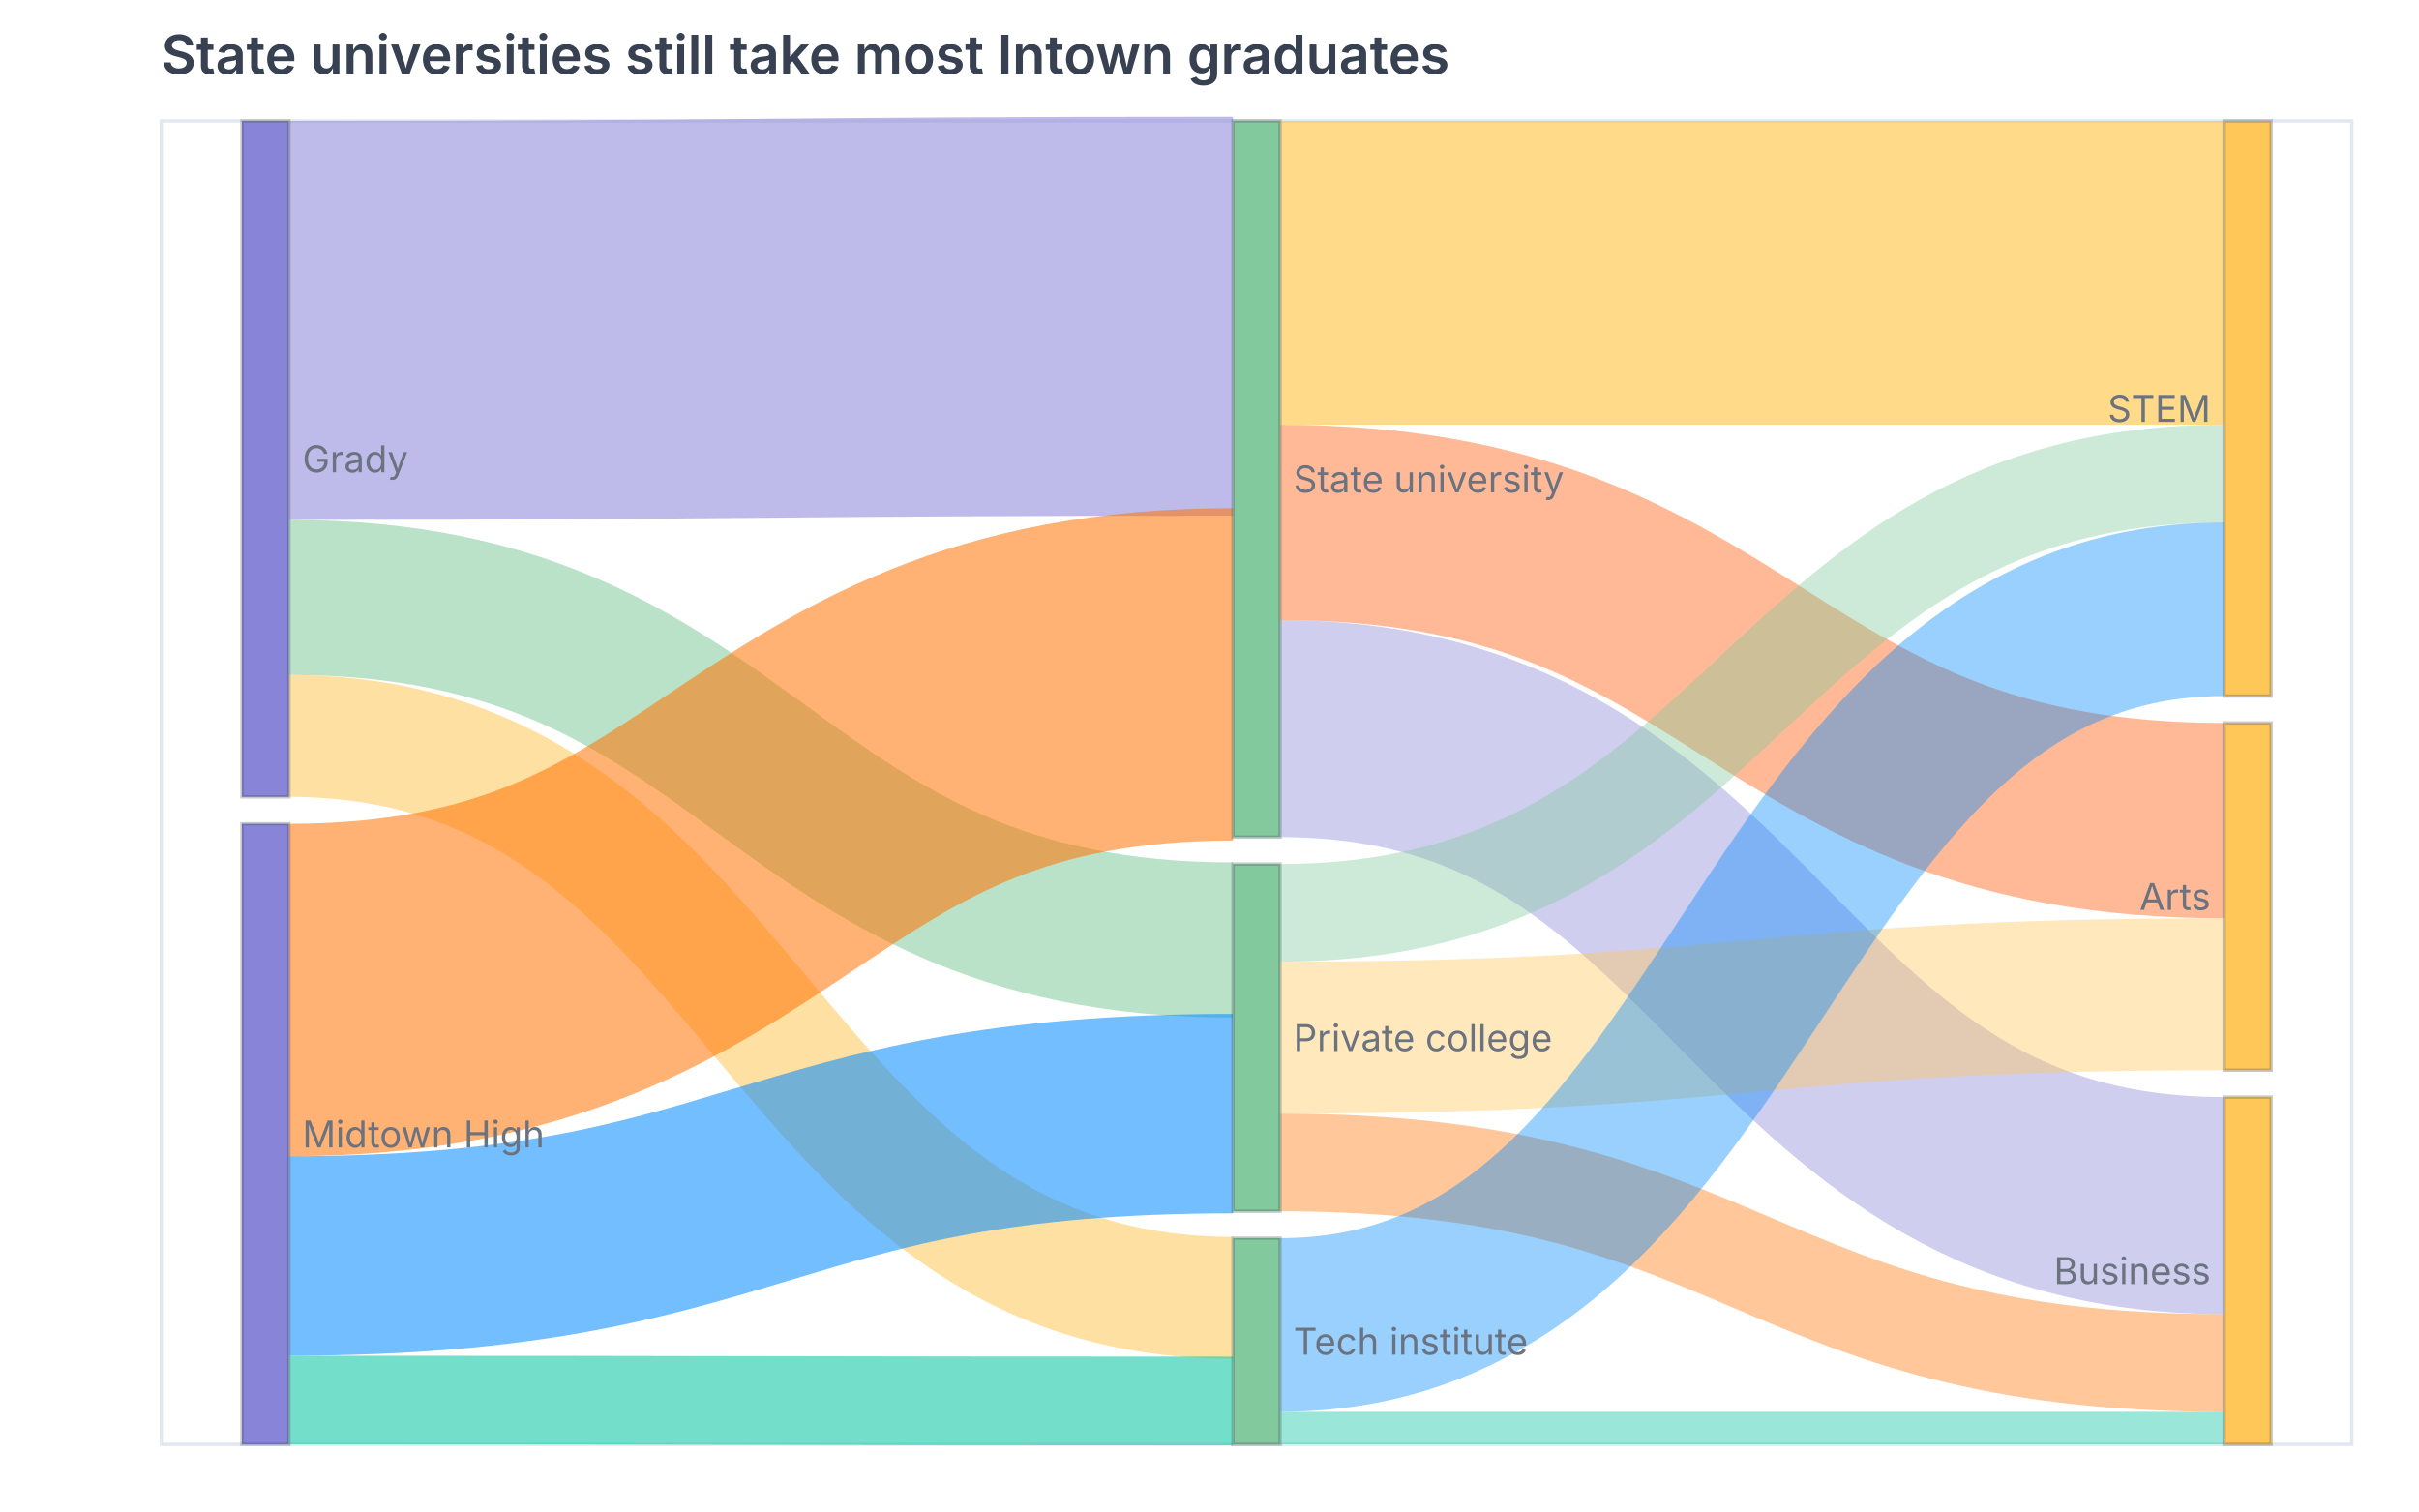
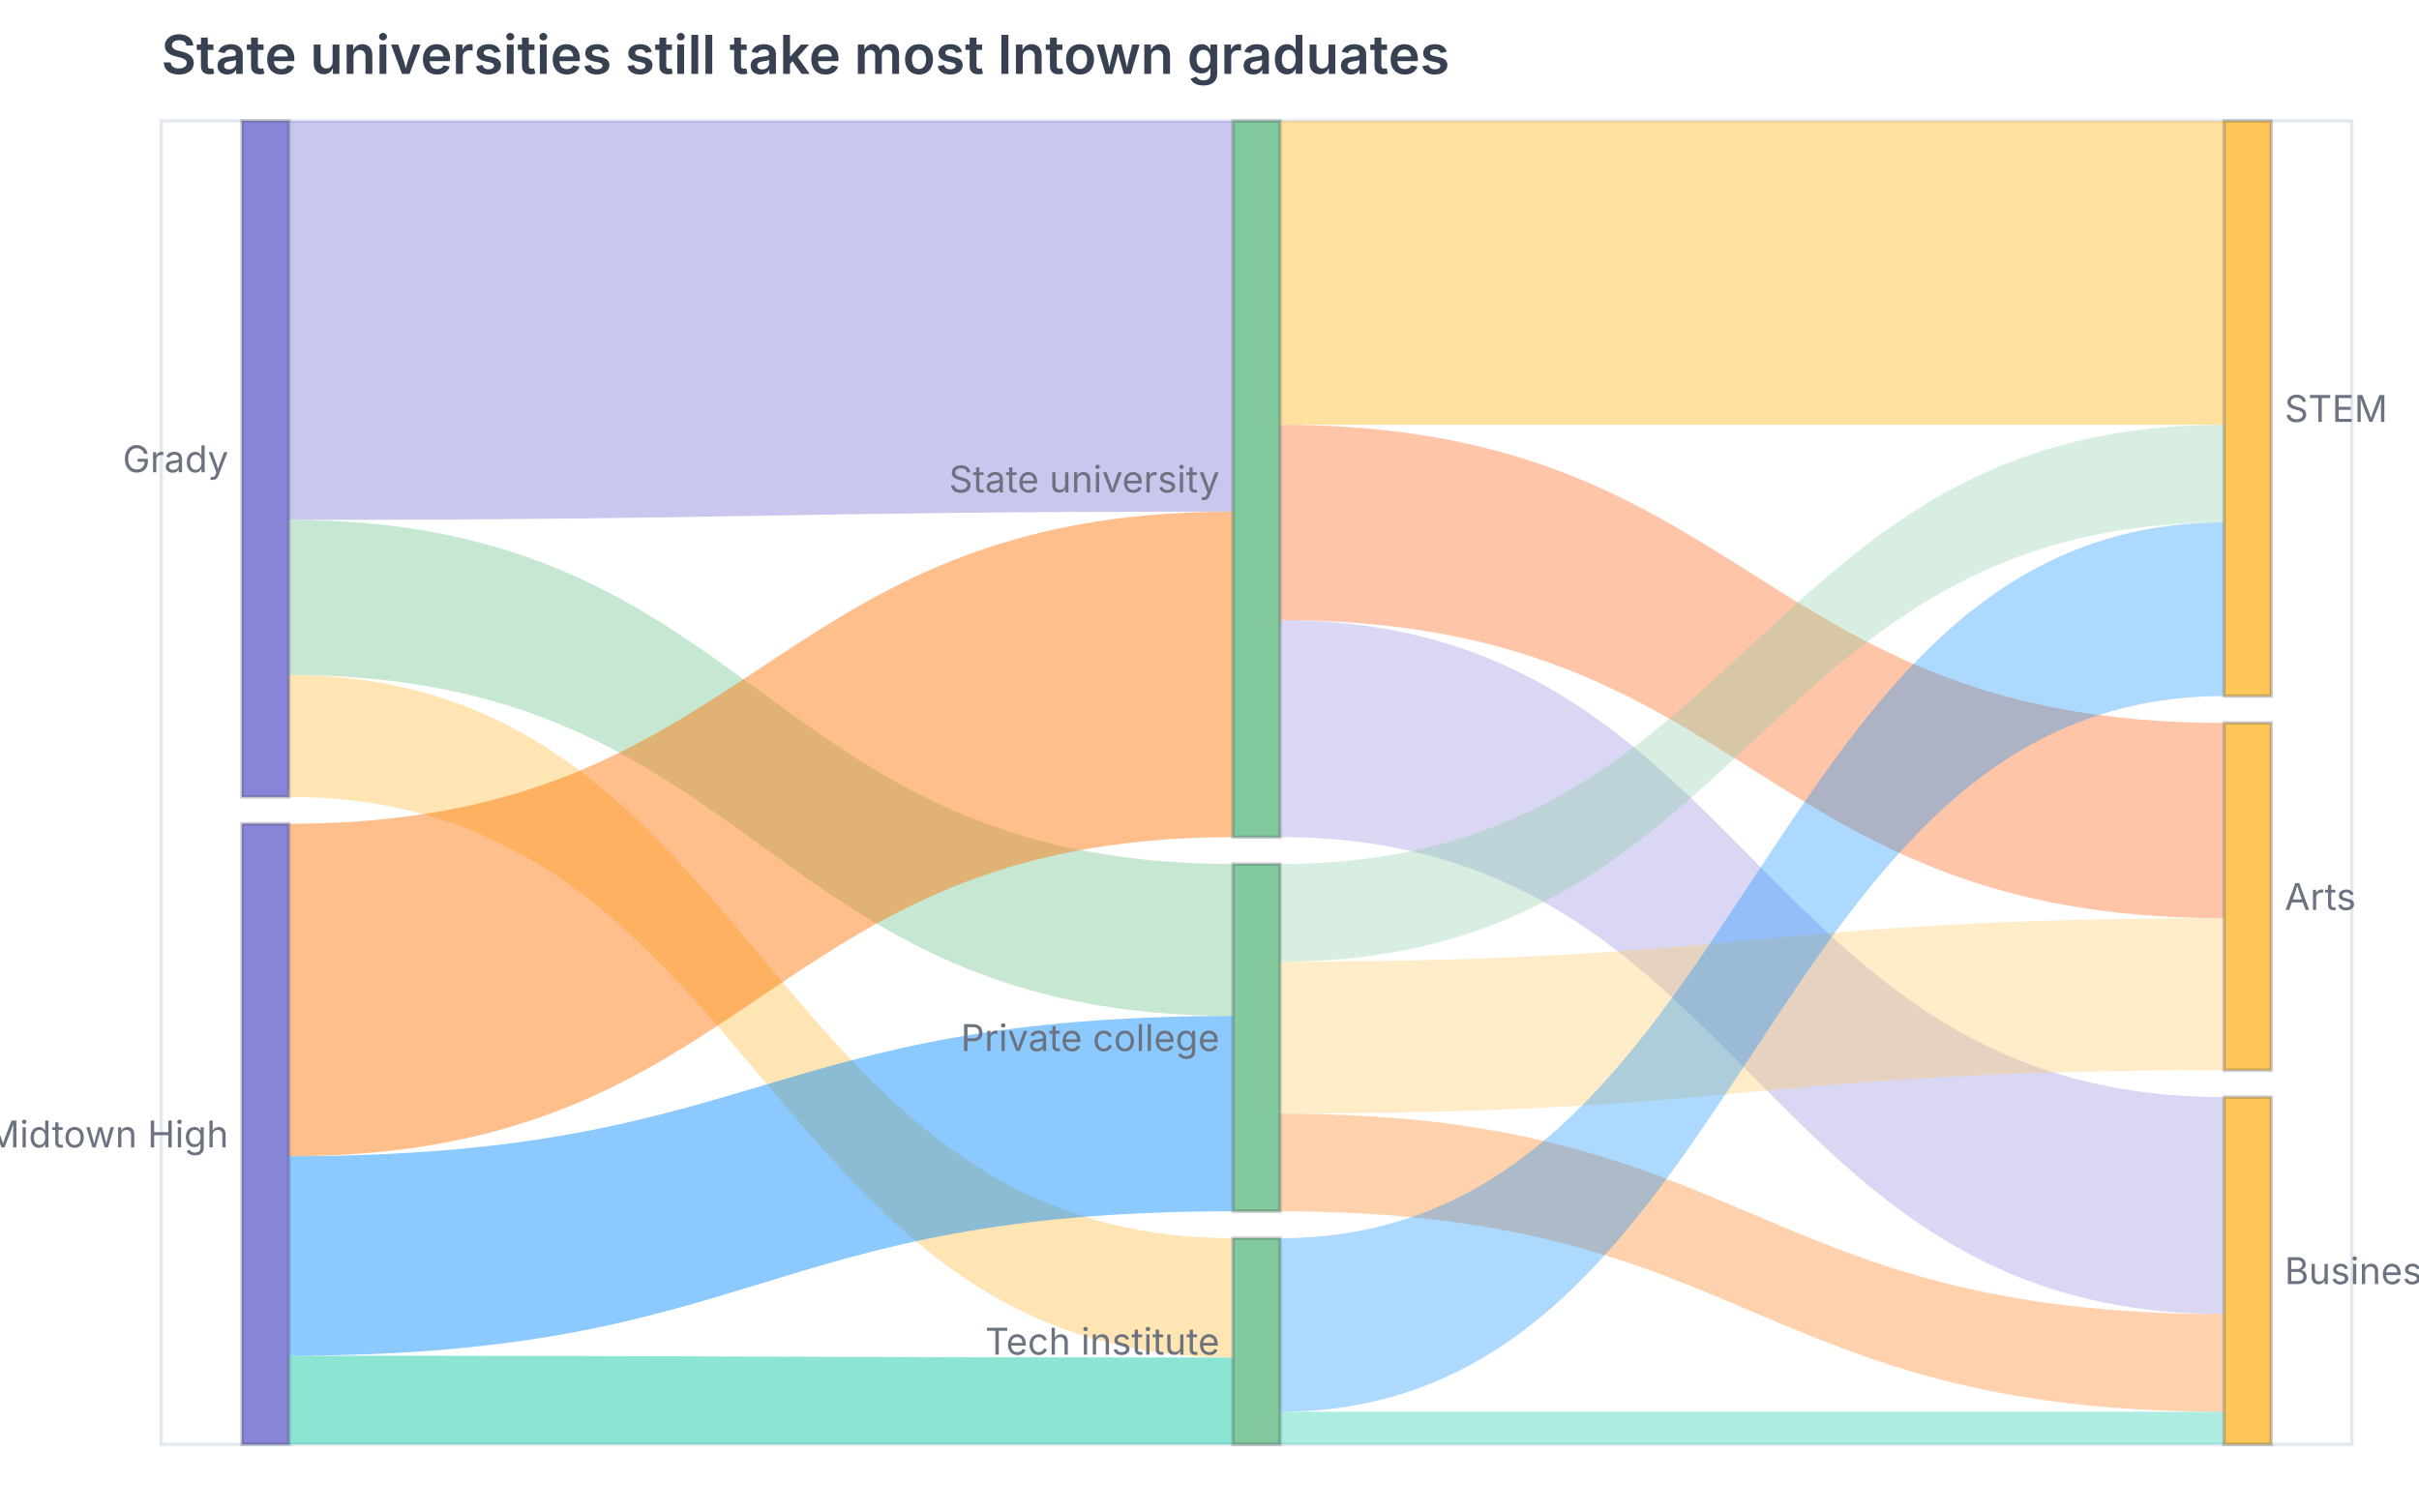
<svg xmlns="http://www.w3.org/2000/svg" width="720" height="450" viewBox="0 0 720 450" role="img" aria-label="sankey chart: State universities still take most Intown graduates, 14 rows, series to" aria-labelledby="mv-99b5ed29da7e1874-title" aria-describedby="mv-99b5ed29da7e1874-desc" data-markvis="2" data-chart-type="sankey" data-id="mv-99b5ed29da7e1874" font-family="ui-sans-serif, system-ui, -apple-system, &quot;Segoe UI&quot;, sans-serif" font-size="12">
  <text x="48" y="22" text-anchor="start" font-size="16" font-weight="600" fill="#374151">State universities still take most Intown graduates</text>
  <rect x="48" y="36" width="652" height="394" fill="none" stroke="#e2e8f0" stroke-width="1" data-plot-border="1" />
  <g data-sankey-links="1">
-     <path d="M86 95.38 C226.5 95.38, 226.5 94.15, 367 94.15" fill="none" stroke="#8884d8" stroke-opacity="0.55" stroke-width="118.77" data-source="Grady" data-target="State university" data-y="180" />
-     <path d="M86 177.86 C226.5 177.86, 226.5 279.85, 367 279.85" fill="none" stroke="#82ca9d" stroke-opacity="0.55" stroke-width="46.19" data-source="Grady" data-target="Private college" data-y="70" />
-     <path d="M86 219.1 C226.5 219.1, 226.5 386.38, 367 386.38" fill="none" stroke="#ffc658" stroke-opacity="0.55" stroke-width="36.29" data-source="Grady" data-target="Tech institute" data-y="55" />
-     <path d="M86 294.74 C226.5 294.74, 226.5 200.77, 367 200.77" fill="none" stroke="#ff7300" stroke-opacity="0.55" stroke-width="98.97" data-source="Midtown High" data-target="State university" data-y="150" />
-     <path d="M86 373.91 C226.5 373.91, 226.5 331.54, 367 331.54" fill="none" stroke="#0088FE" stroke-opacity="0.55" stroke-width="59.38" data-source="Midtown High" data-target="Private college" data-y="90" />
-     <path d="M86 416.8 C226.5 416.8, 226.5 417.08, 367 417.08" fill="none" stroke="#00C49F" stroke-opacity="0.55" stroke-width="26.39" data-source="Midtown High" data-target="Tech institute" data-y="40" />
-     <path d="M381 81.23 C521.5 81.23, 521.5 81.23, 662 81.23" fill="none" stroke="#FFBB28" stroke-opacity="0.55" stroke-width="90.46" data-source="State university" data-target="STEM" data-y="140" />
-     <path d="M381 155.54 C521.5 155.54, 521.5 244.31, 662 244.31" fill="none" stroke="#FF8042" stroke-opacity="0.55" stroke-width="58.15" data-source="State university" data-target="Arts" data-y="90" />
-     <path d="M381 216.92 C521.5 216.92, 521.5 358.92, 662 358.92" fill="none" stroke="#8884d8" stroke-opacity="0.396" stroke-width="64.62" data-source="State university" data-target="Business" data-y="100" />
-     <path d="M381 271.77 C521.5 271.77, 521.5 141, 662 141" fill="none" stroke="#82ca9d" stroke-opacity="0.396" stroke-width="29.08" data-source="Private college" data-target="STEM" data-y="45" />
-     <path d="M381 308.92 C521.5 308.92, 521.5 296, 662 296" fill="none" stroke="#ffc658" stroke-opacity="0.396" stroke-width="45.23" data-source="Private college" data-target="Arts" data-y="70" />
-     <path d="M381 346.08 C521.5 346.08, 521.5 405.77, 662 405.77" fill="none" stroke="#ff7300" stroke-opacity="0.396" stroke-width="29.08" data-source="Private college" data-target="Business" data-y="45" />
-     <path d="M381 394.46 C521.5 394.46, 521.5 181.38, 662 181.38" fill="none" stroke="#0088FE" stroke-opacity="0.396" stroke-width="51.69" data-source="Tech institute" data-target="STEM" data-y="80" />
-     <path d="M381 425.15 C521.5 425.15, 521.5 425.15, 662 425.15" fill="none" stroke="#00C49F" stroke-opacity="0.396" stroke-width="9.69" data-source="Tech institute" data-target="Business" data-y="15" />
+     <path d="M86 36 C226.5 36, 226.5 36, 367 36 L367 152.31 C226.5 152.31, 226.5 154.77, 86 154.77 Z" fill="#8884d8" fill-opacity="0.45" stroke="none" data-source="Grady" data-target="State university" data-y="180" />
+     <path d="M86 154.77 C226.5 154.77, 226.5 257.23, 367 257.23 L367 302.46 C226.5 302.46, 226.5 200.96, 86 200.96 Z" fill="#82ca9d" fill-opacity="0.45" stroke="none" data-source="Grady" data-target="Private college" data-y="70" />
+     <path d="M86 200.96 C226.5 200.96, 226.5 368.62, 367 368.62 L367 404.15 C226.5 404.15, 226.5 237.25, 86 237.25 Z" fill="#ffc658" fill-opacity="0.45" stroke="none" data-source="Grady" data-target="Tech institute" data-y="55" />
+     <path d="M86 245.25 C226.5 245.25, 226.5 152.31, 367 152.31 L367 249.23 C226.5 249.23, 226.5 344.22, 86 344.22 Z" fill="#ff7300" fill-opacity="0.45" stroke="none" data-source="Midtown High" data-target="State university" data-y="150" />
+     <path d="M86 344.22 C226.5 344.22, 226.5 302.46, 367 302.46 L367 360.62 C226.5 360.62, 226.5 403.61, 86 403.61 Z" fill="#0088FE" fill-opacity="0.45" stroke="none" data-source="Midtown High" data-target="Private college" data-y="90" />
+     <path d="M86 403.61 C226.5 403.61, 226.5 404.15, 367 404.15 L367 430 C226.5 430, 226.5 430, 86 430 Z" fill="#00C49F" fill-opacity="0.45" stroke="none" data-source="Midtown High" data-target="Tech institute" data-y="40" />
+     <path d="M381 36 C521.5 36, 521.5 36, 662 36 L662 126.46 C521.5 126.46, 521.5 126.46, 381 126.46 Z" fill="#FFBB28" fill-opacity="0.45" stroke="none" data-source="State university" data-target="STEM" data-y="140" />
+     <path d="M381 126.46 C521.5 126.46, 521.5 215.23, 662 215.23 L662 273.38 C521.5 273.38, 521.5 184.62, 381 184.62 Z" fill="#FF8042" fill-opacity="0.45" stroke="none" data-source="State university" data-target="Arts" data-y="90" />
+     <path d="M381 184.62 C521.5 184.62, 521.5 326.62, 662 326.62 L662 391.23 C521.5 391.23, 521.5 249.23, 381 249.23 Z" fill="#8884d8" fill-opacity="0.324" stroke="none" data-source="State university" data-target="Business" data-y="100" />
+     <path d="M381 257.23 C521.5 257.23, 521.5 126.46, 662 126.46 L662 155.54 C521.5 155.54, 521.5 286.31, 381 286.31 Z" fill="#82ca9d" fill-opacity="0.324" stroke="none" data-source="Private college" data-target="STEM" data-y="45" />
+     <path d="M381 286.31 C521.5 286.31, 521.5 273.38, 662 273.38 L662 318.62 C521.5 318.62, 521.5 331.54, 381 331.54 Z" fill="#ffc658" fill-opacity="0.324" stroke="none" data-source="Private college" data-target="Arts" data-y="70" />
+     <path d="M381 331.54 C521.5 331.54, 521.5 391.23, 662 391.23 L662 420.31 C521.5 420.31, 521.5 360.62, 381 360.62 Z" fill="#ff7300" fill-opacity="0.324" stroke="none" data-source="Private college" data-target="Business" data-y="45" />
+     <path d="M381 368.62 C521.5 368.62, 521.5 155.54, 662 155.54 L662 207.23 C521.5 207.23, 521.5 420.31, 381 420.31 Z" fill="#0088FE" fill-opacity="0.324" stroke="none" data-source="Tech institute" data-target="STEM" data-y="80" />
+     <path d="M381 420.31 C521.5 420.31, 521.5 420.31, 662 420.31 L662 430 C521.5 430, 521.5 430, 381 430 Z" fill="#00C49F" fill-opacity="0.324" stroke="none" data-source="Tech institute" data-target="Business" data-y="15" />
  </g>
  <g data-sankey-nodes="1">
    <rect x="72" y="36" width="14" height="201.25" fill="#8884d8" stroke="#374151" stroke-opacity="0.28" stroke-width="1" data-node="Grady" data-y="305" />
    <rect x="367" y="36" width="14" height="213.23" fill="#82ca9d" stroke="#374151" stroke-opacity="0.28" stroke-width="1" data-node="State university" data-y="330" />
    <rect x="367" y="257.23" width="14" height="103.38" fill="#82ca9d" stroke="#374151" stroke-opacity="0.28" stroke-width="1" data-node="Private college" data-y="160" />
    <rect x="367" y="368.62" width="14" height="61.38" fill="#82ca9d" stroke="#374151" stroke-opacity="0.28" stroke-width="1" data-node="Tech institute" data-y="95" />
    <rect x="72" y="245.25" width="14" height="184.75" fill="#8884d8" stroke="#374151" stroke-opacity="0.28" stroke-width="1" data-node="Midtown High" data-y="280" />
    <rect x="662" y="36" width="14" height="171.23" fill="#ffc658" stroke="#374151" stroke-opacity="0.28" stroke-width="1" data-node="STEM" data-y="265" />
    <rect x="662" y="215.23" width="14" height="103.38" fill="#ffc658" stroke="#374151" stroke-opacity="0.28" stroke-width="1" data-node="Arts" data-y="160" />
    <rect x="662" y="326.62" width="14" height="103.38" fill="#ffc658" stroke="#374151" stroke-opacity="0.28" stroke-width="1" data-node="Business" data-y="160" />
  </g>
  <g fill="#6B7280" font-size="11" font-weight="400">
-     <text x="90" y="136.62" text-anchor="start" dominant-baseline="middle" data-node-label="Grady">Grady</text>
-     <text x="385" y="142.62" text-anchor="start" dominant-baseline="middle" data-node-label="State university">State university</text>
-     <text x="385" y="308.92" text-anchor="start" dominant-baseline="middle" data-node-label="Private college">Private college</text>
-     <text x="385" y="399.31" text-anchor="start" dominant-baseline="middle" data-node-label="Tech institute">Tech institute</text>
-     <text x="90" y="337.62" text-anchor="start" dominant-baseline="middle" data-node-label="Midtown High">Midtown High</text>
-     <text x="658" y="121.62" text-anchor="end" dominant-baseline="middle" data-node-label="STEM">STEM</text>
-     <text x="658" y="266.92" text-anchor="end" dominant-baseline="middle" data-node-label="Arts">Arts</text>
-     <text x="658" y="378.31" text-anchor="end" dominant-baseline="middle" data-node-label="Business">Business</text>
+     <text x="68" y="136.62" text-anchor="end" dominant-baseline="middle" data-node-label="Grady">Grady</text>
+     <text x="363" y="142.62" text-anchor="end" dominant-baseline="middle" data-node-label="State university">State university</text>
+     <text x="363" y="308.92" text-anchor="end" dominant-baseline="middle" data-node-label="Private college">Private college</text>
+     <text x="363" y="399.31" text-anchor="end" dominant-baseline="middle" data-node-label="Tech institute">Tech institute</text>
+     <text x="68" y="337.62" text-anchor="end" dominant-baseline="middle" data-node-label="Midtown High">Midtown High</text>
+     <text x="680" y="121.62" text-anchor="start" dominant-baseline="middle" data-node-label="STEM">STEM</text>
+     <text x="680" y="266.92" text-anchor="start" dominant-baseline="middle" data-node-label="Arts">Arts</text>
+     <text x="680" y="378.31" text-anchor="start" dominant-baseline="middle" data-node-label="Business">Business</text>
  </g>
</svg>
